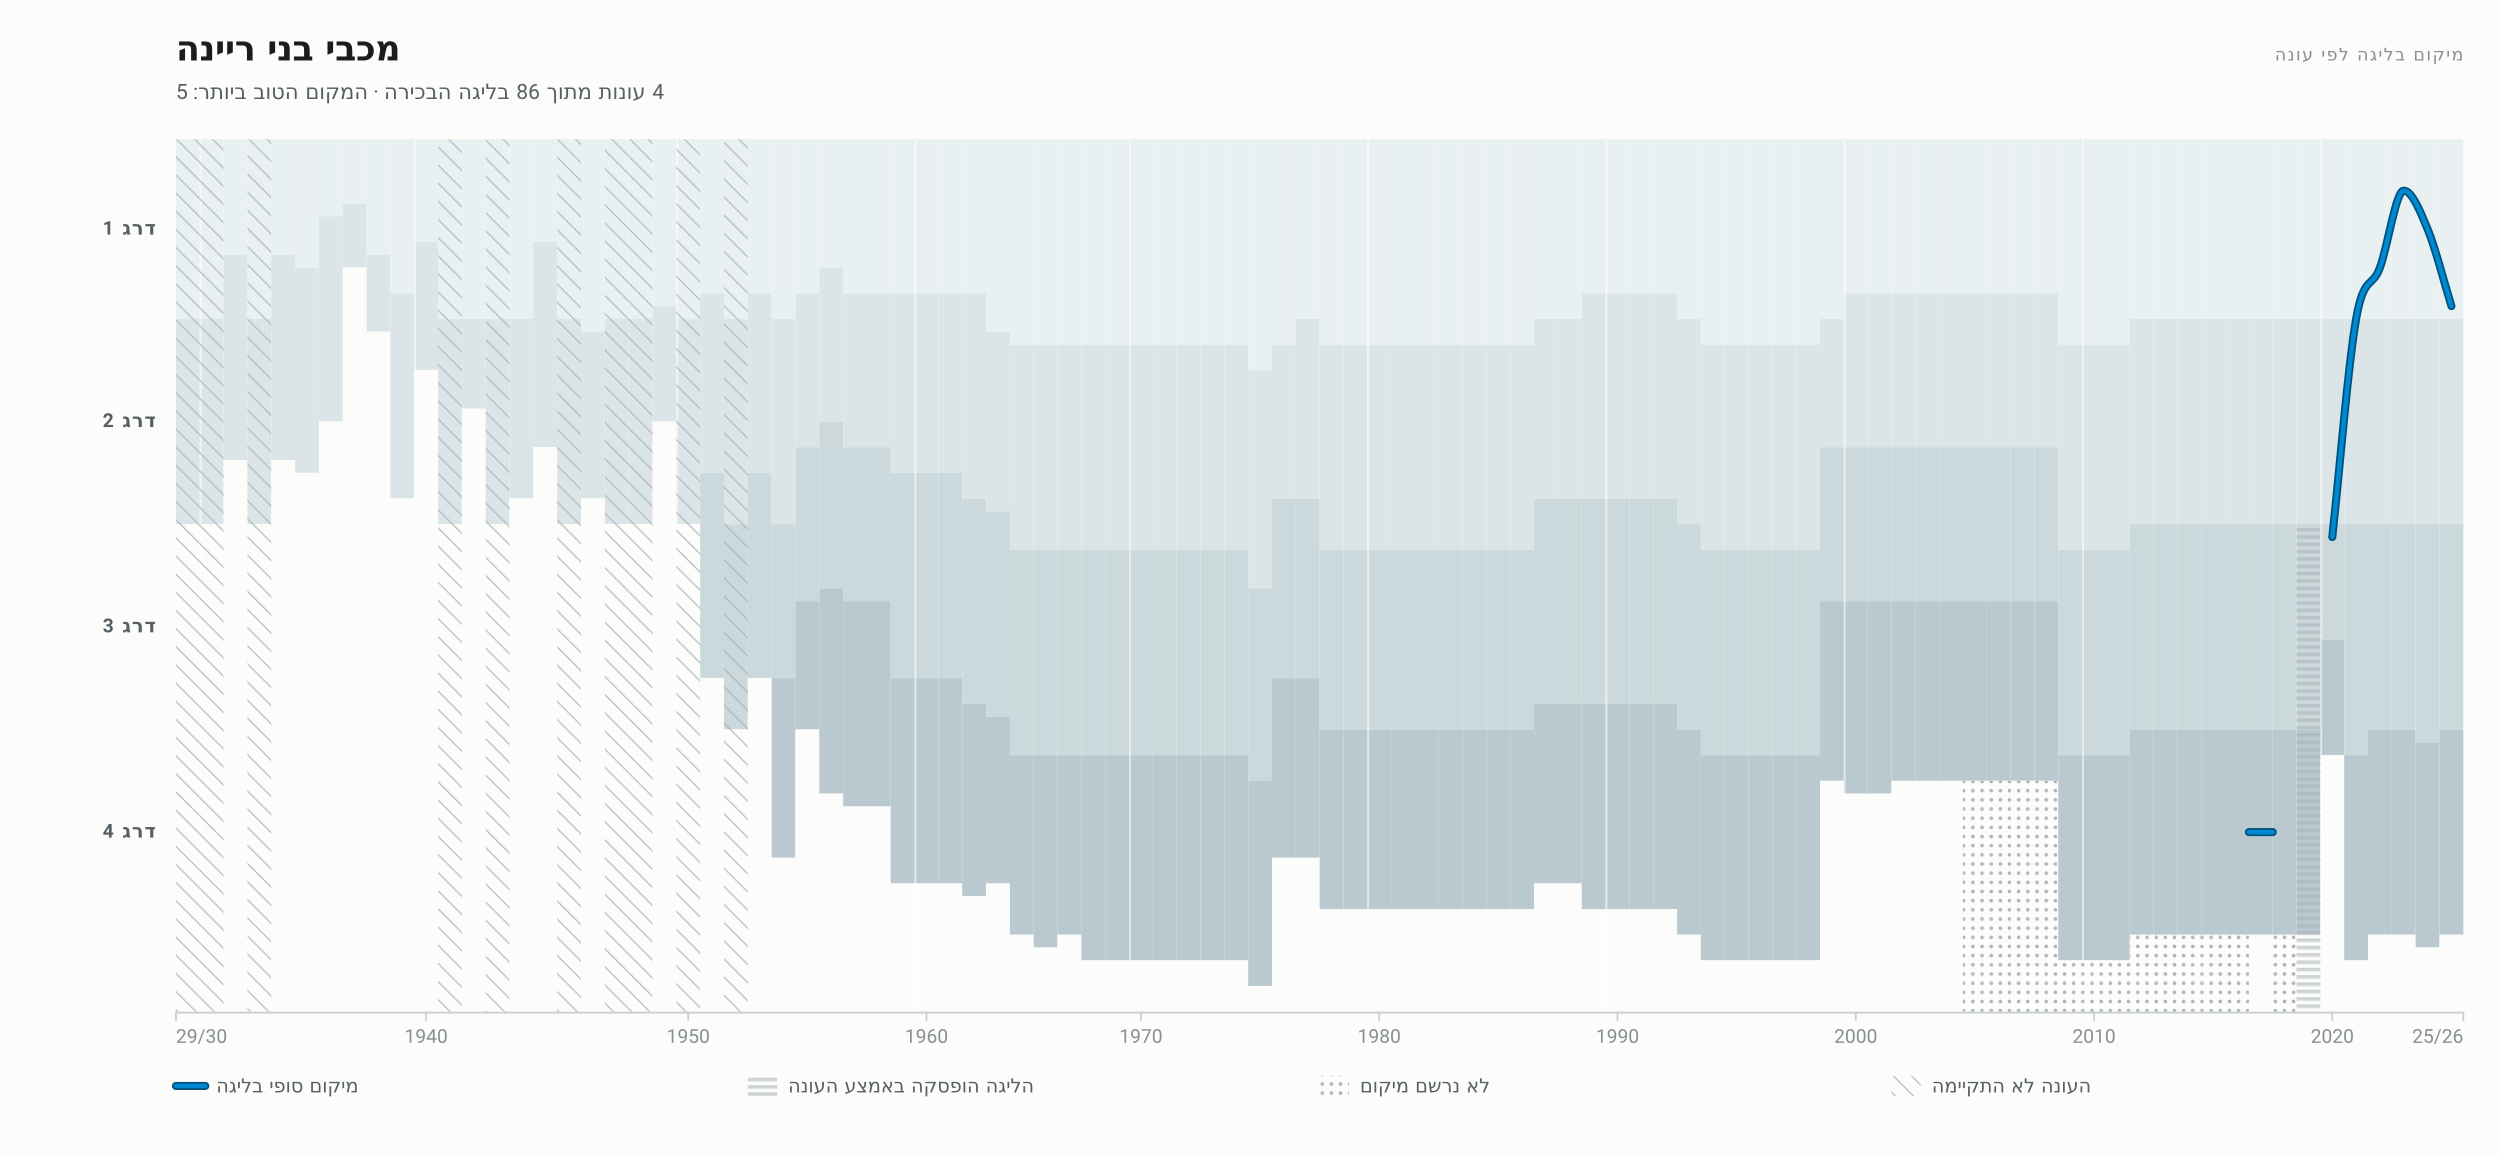
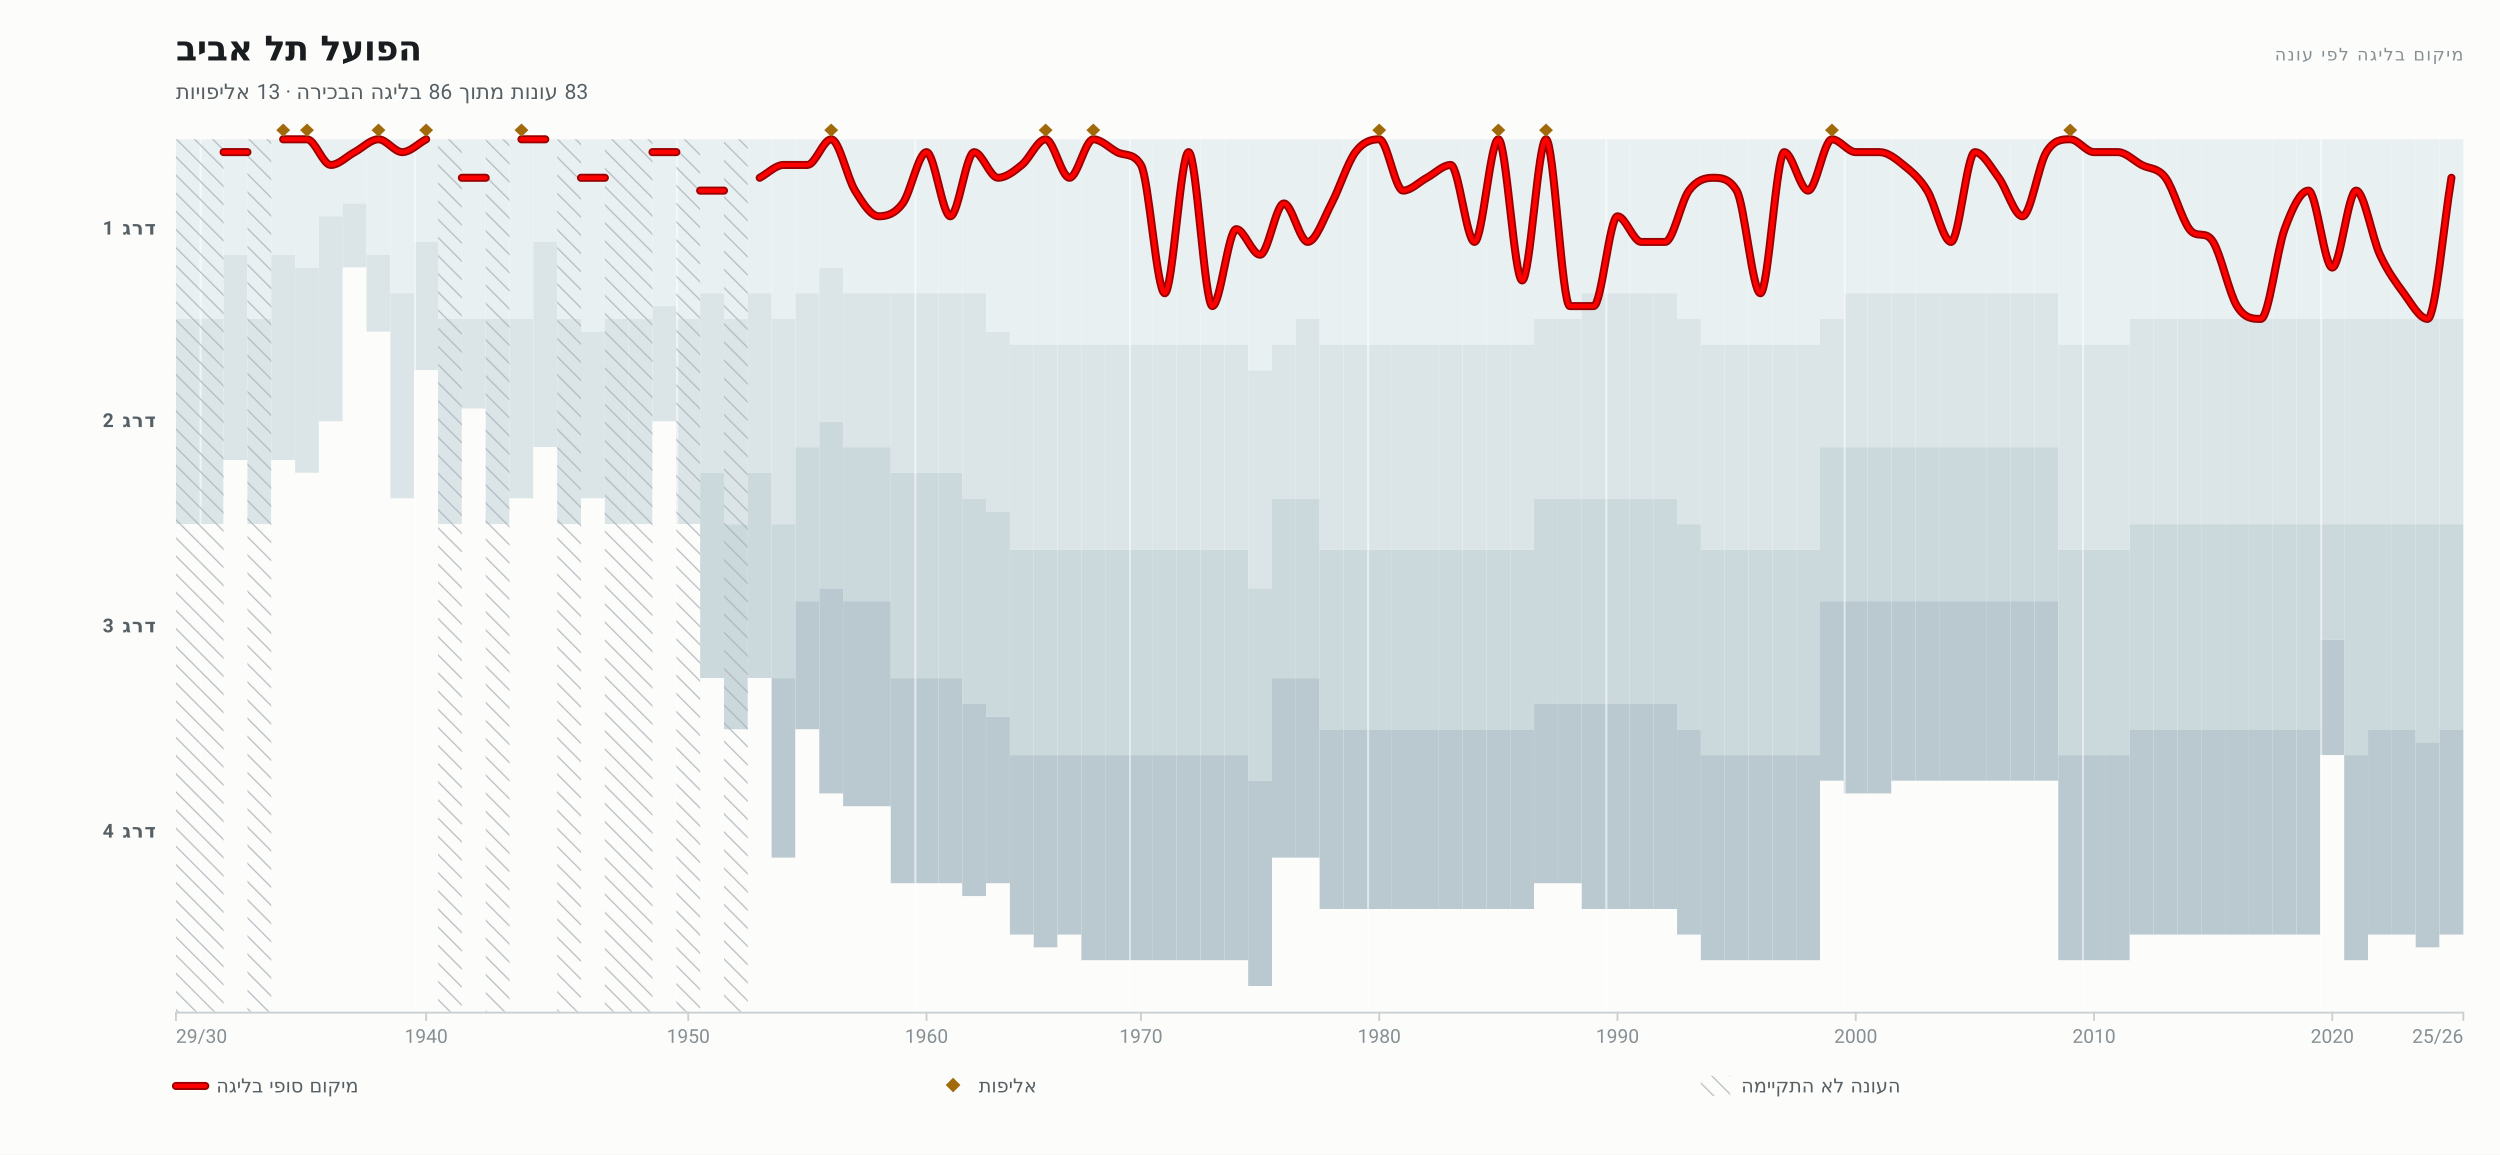
- <svg xmlns="http://www.w3.org/2000/svg" width="1364" height="630" viewBox="0 0 1364 630" font-family="ui-sans-serif, -apple-system, 'Segoe UI', Roboto, 'DejaVu Sans', 'Liberation Sans', sans-serif" role="img" aria-label="מכבי בני ריינה, 1929/1930 – 2025/2026">
+ <svg xmlns="http://www.w3.org/2000/svg" width="1364" height="630" viewBox="0 0 1364 630" font-family="ui-sans-serif, -apple-system, 'Segoe UI', Roboto, 'DejaVu Sans', 'Liberation Sans', sans-serif" role="img" aria-label="הפועל תל אביב, 1929/1930 – 2025/2026">
  <style>
  .bg{fill:#FCFCFB} .ink{fill:#1A1D1F} .ink2{fill:#565F63}
  .ink3{fill:#868F93} .rule{stroke:#C9CFD1}
  .line,.casing{fill:none;stroke-linecap:round;stroke-linejoin:round}
-   .casing{stroke:#00527D;stroke-width:4.4}
-   .line{stroke:#0089D0;stroke-width:2.4}
+   .casing{stroke:#990000;stroke-width:4.4}
+   .line{stroke:#FF0000;stroke-width:2.4}
  .champ{fill:#A06A0A}
  .grid{stroke:#FFFFFF;stroke-opacity:0.55;stroke-width:1;fill:none}
</style>
  <defs>
    <pattern id="notplayed" width="7" height="7" patternUnits="userSpaceOnUse" patternTransform="rotate(-45)">
      <line x1="0" y1="0" x2="0" y2="7" stroke="#A9B2B6" stroke-width="1.4" />
    </pattern>
    <pattern id="uncovered" width="5" height="5" patternUnits="userSpaceOnUse">
      <circle cx="1.4" cy="1.4" r="1" fill="#A9B2B6" />
    </pattern>
    <pattern id="stopped" width="4" height="4" patternUnits="userSpaceOnUse">
      <rect width="4" height="2" fill="#A9B2B6" fill-opacity=".55" />
    </pattern>
    <pattern id="notier" width="4" height="4" patternUnits="userSpaceOnUse">
      <rect width="4" height="4" fill="#FCFCFB" />
    </pattern>
  </defs>
  <rect class="bg" width="1364" height="630" />
  <rect x="96" y="76" width="13" height="98" fill="#E9F0F2" />
  <rect x="96" y="174" width="13" height="112" fill="#DBE5E8" />
  <rect x="96" y="286" width="13" height="266" fill="url(#notier)" />
  <rect x="109" y="76" width="13" height="98" fill="#E9F0F2" />
  <rect x="109" y="174" width="13" height="112" fill="#DBE5E8" />
  <rect x="109" y="286" width="13" height="266" fill="url(#notier)" />
  <rect x="122" y="76" width="13" height="63" fill="#E9F0F2" />
  <rect x="122" y="139" width="13" height="112" fill="#DBE5E8" />
  <rect x="122" y="251" width="13" height="301" fill="url(#notier)" />
  <rect x="135" y="76" width="13" height="98" fill="#E9F0F2" />
  <rect x="135" y="174" width="13" height="112" fill="#DBE5E8" />
  <rect x="135" y="286" width="13" height="266" fill="url(#notier)" />
  <rect x="148" y="76" width="13" height="63" fill="#E9F0F2" />
  <rect x="148" y="139" width="13" height="112" fill="#DBE5E8" />
  <rect x="148" y="251" width="13" height="301" fill="url(#notier)" />
  <rect x="161" y="76" width="13" height="70" fill="#E9F0F2" />
  <rect x="161" y="146" width="13" height="112" fill="#DBE5E8" />
  <rect x="161" y="258" width="13" height="294" fill="url(#notier)" />
  <rect x="174" y="76" width="13" height="42" fill="#E9F0F2" />
  <rect x="174" y="118" width="13" height="112" fill="#DBE5E8" />
  <rect x="174" y="230" width="13" height="322" fill="url(#notier)" />
  <rect x="187" y="76" width="13" height="35" fill="#E9F0F2" />
  <rect x="187" y="111" width="13" height="35" fill="#DBE5E8" />
  <rect x="187" y="146" width="13" height="406" fill="url(#notier)" />
  <rect x="200" y="76" width="13" height="63" fill="#E9F0F2" />
  <rect x="200" y="139" width="13" height="42" fill="#DBE5E8" />
  <rect x="200" y="181" width="13" height="371" fill="url(#notier)" />
  <rect x="213" y="76" width="13" height="84" fill="#E9F0F2" />
  <rect x="213" y="160" width="13" height="112" fill="#DBE5E8" />
  <rect x="213" y="272" width="13" height="280" fill="url(#notier)" />
  <rect x="226" y="76" width="13" height="56" fill="#E9F0F2" />
  <rect x="226" y="132" width="13" height="70" fill="#DBE5E8" />
  <rect x="226" y="202" width="13" height="350" fill="url(#notier)" />
  <rect x="239" y="76" width="13" height="98" fill="#E9F0F2" />
  <rect x="239" y="174" width="13" height="112" fill="#DBE5E8" />
  <rect x="239" y="286" width="13" height="266" fill="url(#notier)" />
  <rect x="252" y="76" width="13" height="98" fill="#E9F0F2" />
  <rect x="252" y="174" width="13" height="49" fill="#DBE5E8" />
  <rect x="252" y="223" width="13" height="329" fill="url(#notier)" />
  <rect x="265" y="76" width="13" height="98" fill="#E9F0F2" />
  <rect x="265" y="174" width="13" height="112" fill="#DBE5E8" />
  <rect x="265" y="286" width="13" height="266" fill="url(#notier)" />
  <rect x="278" y="76" width="13" height="98" fill="#E9F0F2" />
  <rect x="278" y="174" width="13" height="98" fill="#DBE5E8" />
  <rect x="278" y="272" width="13" height="280" fill="url(#notier)" />
  <rect x="291" y="76" width="13" height="56" fill="#E9F0F2" />
  <rect x="291" y="132" width="13" height="112" fill="#DBE5E8" />
  <rect x="291" y="244" width="13" height="308" fill="url(#notier)" />
  <rect x="304" y="76" width="13" height="98" fill="#E9F0F2" />
  <rect x="304" y="174" width="13" height="112" fill="#DBE5E8" />
  <rect x="304" y="286" width="13" height="266" fill="url(#notier)" />
  <rect x="317" y="76" width="13" height="105" fill="#E9F0F2" />
  <rect x="317" y="181" width="13" height="91" fill="#DBE5E8" />
  <rect x="317" y="272" width="13" height="280" fill="url(#notier)" />
  <rect x="330" y="76" width="13" height="98" fill="#E9F0F2" />
  <rect x="330" y="174" width="13" height="112" fill="#DBE5E8" />
  <rect x="330" y="286" width="13" height="266" fill="url(#notier)" />
  <rect x="343" y="76" width="13" height="98" fill="#E9F0F2" />
  <rect x="343" y="174" width="13" height="112" fill="#DBE5E8" />
  <rect x="343" y="286" width="13" height="266" fill="url(#notier)" />
  <rect x="356" y="76" width="13" height="91" fill="#E9F0F2" />
  <rect x="356" y="167" width="13" height="63" fill="#DBE5E8" />
  <rect x="356" y="230" width="13" height="322" fill="url(#notier)" />
  <rect x="369" y="76" width="13" height="98" fill="#E9F0F2" />
  <rect x="369" y="174" width="13" height="112" fill="#DBE5E8" />
  <rect x="369" y="286" width="13" height="266" fill="url(#notier)" />
  <rect x="382" y="76" width="13" height="84" fill="#E9F0F2" />
  <rect x="382" y="160" width="13" height="98" fill="#DBE5E8" />
  <rect x="382" y="258" width="13" height="112" fill="#CBD8DC" />
  <rect x="382" y="370" width="13" height="182" fill="url(#notier)" />
  <rect x="395" y="76" width="13" height="98" fill="#E9F0F2" />
  <rect x="395" y="174" width="13" height="112" fill="#DBE5E8" />
  <rect x="395" y="286" width="13" height="112" fill="#CBD8DC" />
  <rect x="395" y="398" width="13" height="154" fill="url(#notier)" />
  <rect x="408" y="76" width="13" height="84" fill="#E9F0F2" />
  <rect x="408" y="160" width="13" height="98" fill="#DBE5E8" />
  <rect x="408" y="258" width="13" height="112" fill="#CBD8DC" />
  <rect x="408" y="370" width="13" height="182" fill="url(#notier)" />
  <rect x="421" y="76" width="13" height="98" fill="#E9F0F2" />
  <rect x="421" y="174" width="13" height="112" fill="#DBE5E8" />
  <rect x="421" y="286" width="13" height="84" fill="#CBD8DC" />
  <rect x="421" y="370" width="13" height="98" fill="#B9C9CF" />
  <rect x="421" y="468" width="13" height="84" fill="url(#notier)" />
  <rect x="434" y="76" width="13" height="84" fill="#E9F0F2" />
  <rect x="434" y="160" width="13" height="84" fill="#DBE5E8" />
  <rect x="434" y="244" width="13" height="84" fill="#CBD8DC" />
  <rect x="434" y="328" width="13" height="70" fill="#B9C9CF" />
  <rect x="434" y="398" width="13" height="154" fill="url(#notier)" />
  <rect x="447" y="76" width="13" height="70" fill="#E9F0F2" />
  <rect x="447" y="146" width="13" height="84" fill="#DBE5E8" />
  <rect x="447" y="230" width="13" height="91" fill="#CBD8DC" />
  <rect x="447" y="321" width="13" height="112" fill="#B9C9CF" />
  <rect x="447" y="433" width="13" height="119" fill="url(#notier)" />
  <rect x="460" y="76" width="13" height="84" fill="#E9F0F2" />
  <rect x="460" y="160" width="13" height="84" fill="#DBE5E8" />
  <rect x="460" y="244" width="13" height="84" fill="#CBD8DC" />
  <rect x="460" y="328" width="13" height="112" fill="#B9C9CF" />
  <rect x="460" y="440" width="13" height="112" fill="url(#notier)" />
  <rect x="473" y="76" width="13" height="84" fill="#E9F0F2" />
  <rect x="473" y="160" width="13" height="84" fill="#DBE5E8" />
  <rect x="473" y="244" width="13" height="84" fill="#CBD8DC" />
  <rect x="473" y="328" width="13" height="112" fill="#B9C9CF" />
  <rect x="473" y="440" width="13" height="112" fill="url(#notier)" />
  <rect x="486" y="76" width="13" height="84" fill="#E9F0F2" />
  <rect x="486" y="160" width="13" height="98" fill="#DBE5E8" />
  <rect x="486" y="258" width="13" height="112" fill="#CBD8DC" />
  <rect x="486" y="370" width="13" height="112" fill="#B9C9CF" />
  <rect x="486" y="482" width="13" height="70" fill="url(#notier)" />
  <rect x="499" y="76" width="13" height="84" fill="#E9F0F2" />
  <rect x="499" y="160" width="13" height="98" fill="#DBE5E8" />
  <rect x="499" y="258" width="13" height="112" fill="#CBD8DC" />
  <rect x="499" y="370" width="13" height="112" fill="#B9C9CF" />
  <rect x="499" y="482" width="13" height="70" fill="url(#notier)" />
  <rect x="512" y="76" width="13" height="84" fill="#E9F0F2" />
  <rect x="512" y="160" width="13" height="98" fill="#DBE5E8" />
  <rect x="512" y="258" width="13" height="112" fill="#CBD8DC" />
  <rect x="512" y="370" width="13" height="112" fill="#B9C9CF" />
  <rect x="512" y="482" width="13" height="70" fill="url(#notier)" />
  <rect x="525" y="76" width="13" height="84" fill="#E9F0F2" />
  <rect x="525" y="160" width="13" height="112" fill="#DBE5E8" />
  <rect x="525" y="272" width="13" height="112" fill="#CBD8DC" />
  <rect x="525" y="384" width="13" height="105" fill="#B9C9CF" />
  <rect x="525" y="489" width="13" height="63" fill="url(#notier)" />
  <rect x="538" y="76" width="13" height="105" fill="#E9F0F2" />
  <rect x="538" y="181" width="13" height="98" fill="#DBE5E8" />
  <rect x="538" y="279" width="13" height="112" fill="#CBD8DC" />
  <rect x="538" y="391" width="13" height="91" fill="#B9C9CF" />
  <rect x="538" y="482" width="13" height="70" fill="url(#notier)" />
  <rect x="551" y="76" width="13" height="112" fill="#E9F0F2" />
  <rect x="551" y="188" width="13" height="112" fill="#DBE5E8" />
  <rect x="551" y="300" width="13" height="112" fill="#CBD8DC" />
  <rect x="551" y="412" width="13" height="98" fill="#B9C9CF" />
  <rect x="551" y="510" width="13" height="42" fill="url(#notier)" />
  <rect x="564" y="76" width="13" height="112" fill="#E9F0F2" />
  <rect x="564" y="188" width="13" height="112" fill="#DBE5E8" />
  <rect x="564" y="300" width="13" height="112" fill="#CBD8DC" />
  <rect x="564" y="412" width="13" height="105" fill="#B9C9CF" />
  <rect x="564" y="517" width="13" height="35" fill="url(#notier)" />
  <rect x="577" y="76" width="13" height="112" fill="#E9F0F2" />
  <rect x="577" y="188" width="13" height="112" fill="#DBE5E8" />
  <rect x="577" y="300" width="13" height="112" fill="#CBD8DC" />
  <rect x="577" y="412" width="13" height="98" fill="#B9C9CF" />
  <rect x="577" y="510" width="13" height="42" fill="url(#notier)" />
  <rect x="590" y="76" width="13" height="112" fill="#E9F0F2" />
  <rect x="590" y="188" width="13" height="112" fill="#DBE5E8" />
  <rect x="590" y="300" width="13" height="112" fill="#CBD8DC" />
  <rect x="590" y="412" width="13" height="112" fill="#B9C9CF" />
  <rect x="590" y="524" width="13" height="28" fill="url(#notier)" />
  <rect x="603" y="76" width="13" height="112" fill="#E9F0F2" />
  <rect x="603" y="188" width="13" height="112" fill="#DBE5E8" />
  <rect x="603" y="300" width="13" height="112" fill="#CBD8DC" />
  <rect x="603" y="412" width="13" height="112" fill="#B9C9CF" />
  <rect x="603" y="524" width="13" height="28" fill="url(#notier)" />
  <rect x="616" y="76" width="13" height="112" fill="#E9F0F2" />
  <rect x="616" y="188" width="13" height="112" fill="#DBE5E8" />
  <rect x="616" y="300" width="13" height="112" fill="#CBD8DC" />
  <rect x="616" y="412" width="13" height="112" fill="#B9C9CF" />
  <rect x="616" y="524" width="13" height="28" fill="url(#notier)" />
  <rect x="629" y="76" width="13" height="112" fill="#E9F0F2" />
  <rect x="629" y="188" width="13" height="112" fill="#DBE5E8" />
  <rect x="629" y="300" width="13" height="112" fill="#CBD8DC" />
  <rect x="629" y="412" width="13" height="112" fill="#B9C9CF" />
  <rect x="629" y="524" width="13" height="28" fill="url(#notier)" />
  <rect x="642" y="76" width="13" height="112" fill="#E9F0F2" />
  <rect x="642" y="188" width="13" height="112" fill="#DBE5E8" />
  <rect x="642" y="300" width="13" height="112" fill="#CBD8DC" />
  <rect x="642" y="412" width="13" height="112" fill="#B9C9CF" />
  <rect x="642" y="524" width="13" height="28" fill="url(#notier)" />
  <rect x="655" y="76" width="13" height="112" fill="#E9F0F2" />
  <rect x="655" y="188" width="13" height="112" fill="#DBE5E8" />
  <rect x="655" y="300" width="13" height="112" fill="#CBD8DC" />
  <rect x="655" y="412" width="13" height="112" fill="#B9C9CF" />
  <rect x="655" y="524" width="13" height="28" fill="url(#notier)" />
  <rect x="668" y="76" width="13" height="112" fill="#E9F0F2" />
  <rect x="668" y="188" width="13" height="112" fill="#DBE5E8" />
  <rect x="668" y="300" width="13" height="112" fill="#CBD8DC" />
  <rect x="668" y="412" width="13" height="112" fill="#B9C9CF" />
  <rect x="668" y="524" width="13" height="28" fill="url(#notier)" />
  <rect x="681" y="76" width="13" height="126" fill="#E9F0F2" />
  <rect x="681" y="202" width="13" height="119" fill="#DBE5E8" />
  <rect x="681" y="321" width="13" height="105" fill="#CBD8DC" />
  <rect x="681" y="426" width="13" height="112" fill="#B9C9CF" />
  <rect x="681" y="538" width="13" height="14" fill="url(#notier)" />
  <rect x="694" y="76" width="13" height="112" fill="#E9F0F2" />
  <rect x="694" y="188" width="13" height="84" fill="#DBE5E8" />
  <rect x="694" y="272" width="13" height="98" fill="#CBD8DC" />
  <rect x="694" y="370" width="13" height="98" fill="#B9C9CF" />
  <rect x="694" y="468" width="13" height="84" fill="url(#notier)" />
  <rect x="707" y="76" width="13" height="98" fill="#E9F0F2" />
  <rect x="707" y="174" width="13" height="98" fill="#DBE5E8" />
  <rect x="707" y="272" width="13" height="98" fill="#CBD8DC" />
  <rect x="707" y="370" width="13" height="98" fill="#B9C9CF" />
  <rect x="707" y="468" width="13" height="84" fill="url(#notier)" />
  <rect x="720" y="76" width="13" height="112" fill="#E9F0F2" />
  <rect x="720" y="188" width="13" height="112" fill="#DBE5E8" />
  <rect x="720" y="300" width="13" height="98" fill="#CBD8DC" />
  <rect x="720" y="398" width="13" height="98" fill="#B9C9CF" />
  <rect x="720" y="496" width="13" height="56" fill="url(#notier)" />
  <rect x="733" y="76" width="13" height="112" fill="#E9F0F2" />
  <rect x="733" y="188" width="13" height="112" fill="#DBE5E8" />
  <rect x="733" y="300" width="13" height="98" fill="#CBD8DC" />
  <rect x="733" y="398" width="13" height="98" fill="#B9C9CF" />
  <rect x="733" y="496" width="13" height="56" fill="url(#notier)" />
  <rect x="746" y="76" width="13" height="112" fill="#E9F0F2" />
  <rect x="746" y="188" width="13" height="112" fill="#DBE5E8" />
  <rect x="746" y="300" width="13" height="98" fill="#CBD8DC" />
  <rect x="746" y="398" width="13" height="98" fill="#B9C9CF" />
  <rect x="746" y="496" width="13" height="56" fill="url(#notier)" />
  <rect x="759" y="76" width="13" height="112" fill="#E9F0F2" />
  <rect x="759" y="188" width="13" height="112" fill="#DBE5E8" />
  <rect x="759" y="300" width="13" height="98" fill="#CBD8DC" />
  <rect x="759" y="398" width="13" height="98" fill="#B9C9CF" />
  <rect x="759" y="496" width="13" height="56" fill="url(#notier)" />
  <rect x="772" y="76" width="13" height="112" fill="#E9F0F2" />
  <rect x="772" y="188" width="13" height="112" fill="#DBE5E8" />
  <rect x="772" y="300" width="13" height="98" fill="#CBD8DC" />
  <rect x="772" y="398" width="13" height="98" fill="#B9C9CF" />
  <rect x="772" y="496" width="13" height="56" fill="url(#notier)" />
  <rect x="785" y="76" width="13" height="112" fill="#E9F0F2" />
  <rect x="785" y="188" width="13" height="112" fill="#DBE5E8" />
  <rect x="785" y="300" width="13" height="98" fill="#CBD8DC" />
  <rect x="785" y="398" width="13" height="98" fill="#B9C9CF" />
  <rect x="785" y="496" width="13" height="56" fill="url(#notier)" />
  <rect x="798" y="76" width="13" height="112" fill="#E9F0F2" />
  <rect x="798" y="188" width="13" height="112" fill="#DBE5E8" />
  <rect x="798" y="300" width="13" height="98" fill="#CBD8DC" />
  <rect x="798" y="398" width="13" height="98" fill="#B9C9CF" />
  <rect x="798" y="496" width="13" height="56" fill="url(#notier)" />
  <rect x="811" y="76" width="13" height="112" fill="#E9F0F2" />
  <rect x="811" y="188" width="13" height="112" fill="#DBE5E8" />
  <rect x="811" y="300" width="13" height="98" fill="#CBD8DC" />
  <rect x="811" y="398" width="13" height="98" fill="#B9C9CF" />
  <rect x="811" y="496" width="13" height="56" fill="url(#notier)" />
  <rect x="824" y="76" width="13" height="112" fill="#E9F0F2" />
  <rect x="824" y="188" width="13" height="112" fill="#DBE5E8" />
  <rect x="824" y="300" width="13" height="98" fill="#CBD8DC" />
  <rect x="824" y="398" width="13" height="98" fill="#B9C9CF" />
  <rect x="824" y="496" width="13" height="56" fill="url(#notier)" />
  <rect x="837" y="76" width="13" height="98" fill="#E9F0F2" />
  <rect x="837" y="174" width="13" height="98" fill="#DBE5E8" />
  <rect x="837" y="272" width="13" height="112" fill="#CBD8DC" />
  <rect x="837" y="384" width="13" height="98" fill="#B9C9CF" />
  <rect x="837" y="482" width="13" height="70" fill="url(#notier)" />
  <rect x="850" y="76" width="13" height="98" fill="#E9F0F2" />
  <rect x="850" y="174" width="13" height="98" fill="#DBE5E8" />
  <rect x="850" y="272" width="13" height="112" fill="#CBD8DC" />
  <rect x="850" y="384" width="13" height="98" fill="#B9C9CF" />
  <rect x="850" y="482" width="13" height="70" fill="url(#notier)" />
  <rect x="863" y="76" width="13" height="84" fill="#E9F0F2" />
  <rect x="863" y="160" width="13" height="112" fill="#DBE5E8" />
  <rect x="863" y="272" width="13" height="112" fill="#CBD8DC" />
  <rect x="863" y="384" width="13" height="112" fill="#B9C9CF" />
  <rect x="863" y="496" width="13" height="56" fill="url(#notier)" />
  <rect x="876" y="76" width="13" height="84" fill="#E9F0F2" />
  <rect x="876" y="160" width="13" height="112" fill="#DBE5E8" />
  <rect x="876" y="272" width="13" height="112" fill="#CBD8DC" />
  <rect x="876" y="384" width="13" height="112" fill="#B9C9CF" />
  <rect x="876" y="496" width="13" height="56" fill="url(#notier)" />
  <rect x="889" y="76" width="13" height="84" fill="#E9F0F2" />
  <rect x="889" y="160" width="13" height="112" fill="#DBE5E8" />
  <rect x="889" y="272" width="13" height="112" fill="#CBD8DC" />
  <rect x="889" y="384" width="13" height="112" fill="#B9C9CF" />
  <rect x="889" y="496" width="13" height="56" fill="url(#notier)" />
  <rect x="902" y="76" width="13" height="84" fill="#E9F0F2" />
  <rect x="902" y="160" width="13" height="112" fill="#DBE5E8" />
  <rect x="902" y="272" width="13" height="112" fill="#CBD8DC" />
  <rect x="902" y="384" width="13" height="112" fill="#B9C9CF" />
  <rect x="902" y="496" width="13" height="56" fill="url(#notier)" />
  <rect x="915" y="76" width="13" height="98" fill="#E9F0F2" />
  <rect x="915" y="174" width="13" height="112" fill="#DBE5E8" />
  <rect x="915" y="286" width="13" height="112" fill="#CBD8DC" />
  <rect x="915" y="398" width="13" height="112" fill="#B9C9CF" />
  <rect x="915" y="510" width="13" height="42" fill="url(#notier)" />
  <rect x="928" y="76" width="13" height="112" fill="#E9F0F2" />
  <rect x="928" y="188" width="13" height="112" fill="#DBE5E8" />
  <rect x="928" y="300" width="13" height="112" fill="#CBD8DC" />
  <rect x="928" y="412" width="13" height="112" fill="#B9C9CF" />
  <rect x="928" y="524" width="13" height="28" fill="url(#notier)" />
  <rect x="941" y="76" width="13" height="112" fill="#E9F0F2" />
  <rect x="941" y="188" width="13" height="112" fill="#DBE5E8" />
  <rect x="941" y="300" width="13" height="112" fill="#CBD8DC" />
  <rect x="941" y="412" width="13" height="112" fill="#B9C9CF" />
  <rect x="941" y="524" width="13" height="28" fill="url(#notier)" />
  <rect x="954" y="76" width="13" height="112" fill="#E9F0F2" />
  <rect x="954" y="188" width="13" height="112" fill="#DBE5E8" />
  <rect x="954" y="300" width="13" height="112" fill="#CBD8DC" />
  <rect x="954" y="412" width="13" height="112" fill="#B9C9CF" />
  <rect x="954" y="524" width="13" height="28" fill="url(#notier)" />
  <rect x="967" y="76" width="13" height="112" fill="#E9F0F2" />
  <rect x="967" y="188" width="13" height="112" fill="#DBE5E8" />
  <rect x="967" y="300" width="13" height="112" fill="#CBD8DC" />
  <rect x="967" y="412" width="13" height="112" fill="#B9C9CF" />
  <rect x="967" y="524" width="13" height="28" fill="url(#notier)" />
  <rect x="980" y="76" width="13" height="112" fill="#E9F0F2" />
  <rect x="980" y="188" width="13" height="112" fill="#DBE5E8" />
  <rect x="980" y="300" width="13" height="112" fill="#CBD8DC" />
  <rect x="980" y="412" width="13" height="112" fill="#B9C9CF" />
  <rect x="980" y="524" width="13" height="28" fill="url(#notier)" />
  <rect x="993" y="76" width="13" height="98" fill="#E9F0F2" />
  <rect x="993" y="174" width="13" height="70" fill="#DBE5E8" />
  <rect x="993" y="244" width="13" height="84" fill="#CBD8DC" />
  <rect x="993" y="328" width="13" height="98" fill="#B9C9CF" />
  <rect x="993" y="426" width="13" height="126" fill="url(#notier)" />
  <rect x="1006" y="76" width="13" height="84" fill="#E9F0F2" />
  <rect x="1006" y="160" width="13" height="84" fill="#DBE5E8" />
  <rect x="1006" y="244" width="13" height="84" fill="#CBD8DC" />
  <rect x="1006" y="328" width="13" height="105" fill="#B9C9CF" />
  <rect x="1006" y="433" width="13" height="119" fill="url(#notier)" />
  <rect x="1019" y="76" width="13" height="84" fill="#E9F0F2" />
  <rect x="1019" y="160" width="13" height="84" fill="#DBE5E8" />
  <rect x="1019" y="244" width="13" height="84" fill="#CBD8DC" />
  <rect x="1019" y="328" width="13" height="105" fill="#B9C9CF" />
  <rect x="1019" y="433" width="13" height="119" fill="url(#notier)" />
  <rect x="1032" y="76" width="13" height="84" fill="#E9F0F2" />
  <rect x="1032" y="160" width="13" height="84" fill="#DBE5E8" />
  <rect x="1032" y="244" width="13" height="84" fill="#CBD8DC" />
  <rect x="1032" y="328" width="13" height="98" fill="#B9C9CF" />
  <rect x="1032" y="426" width="13" height="126" fill="url(#notier)" />
  <rect x="1045" y="76" width="13" height="84" fill="#E9F0F2" />
  <rect x="1045" y="160" width="13" height="84" fill="#DBE5E8" />
  <rect x="1045" y="244" width="13" height="84" fill="#CBD8DC" />
  <rect x="1045" y="328" width="13" height="98" fill="#B9C9CF" />
  <rect x="1045" y="426" width="13" height="126" fill="url(#notier)" />
  <rect x="1058" y="76" width="13" height="84" fill="#E9F0F2" />
  <rect x="1058" y="160" width="13" height="84" fill="#DBE5E8" />
  <rect x="1058" y="244" width="13" height="84" fill="#CBD8DC" />
  <rect x="1058" y="328" width="13" height="98" fill="#B9C9CF" />
  <rect x="1058" y="426" width="13" height="126" fill="url(#notier)" />
  <rect x="1071" y="76" width="13" height="84" fill="#E9F0F2" />
  <rect x="1071" y="160" width="13" height="84" fill="#DBE5E8" />
  <rect x="1071" y="244" width="13" height="84" fill="#CBD8DC" />
  <rect x="1071" y="328" width="13" height="98" fill="#B9C9CF" />
  <rect x="1071" y="426" width="13" height="126" fill="url(#notier)" />
  <rect x="1084" y="76" width="13" height="84" fill="#E9F0F2" />
  <rect x="1084" y="160" width="13" height="84" fill="#DBE5E8" />
  <rect x="1084" y="244" width="13" height="84" fill="#CBD8DC" />
  <rect x="1084" y="328" width="13" height="98" fill="#B9C9CF" />
  <rect x="1084" y="426" width="13" height="126" fill="url(#notier)" />
  <rect x="1097" y="76" width="13" height="84" fill="#E9F0F2" />
  <rect x="1097" y="160" width="13" height="84" fill="#DBE5E8" />
  <rect x="1097" y="244" width="13" height="84" fill="#CBD8DC" />
  <rect x="1097" y="328" width="13" height="98" fill="#B9C9CF" />
  <rect x="1097" y="426" width="13" height="126" fill="url(#notier)" />
  <rect x="1110" y="76" width="13" height="84" fill="#E9F0F2" />
  <rect x="1110" y="160" width="13" height="84" fill="#DBE5E8" />
  <rect x="1110" y="244" width="13" height="84" fill="#CBD8DC" />
  <rect x="1110" y="328" width="13" height="98" fill="#B9C9CF" />
  <rect x="1110" y="426" width="13" height="126" fill="url(#notier)" />
  <rect x="1123" y="76" width="13" height="112" fill="#E9F0F2" />
  <rect x="1123" y="188" width="13" height="112" fill="#DBE5E8" />
  <rect x="1123" y="300" width="13" height="112" fill="#CBD8DC" />
  <rect x="1123" y="412" width="13" height="112" fill="#B9C9CF" />
  <rect x="1123" y="524" width="13" height="28" fill="url(#notier)" />
  <rect x="1136" y="76" width="13" height="112" fill="#E9F0F2" />
  <rect x="1136" y="188" width="13" height="112" fill="#DBE5E8" />
  <rect x="1136" y="300" width="13" height="112" fill="#CBD8DC" />
  <rect x="1136" y="412" width="13" height="112" fill="#B9C9CF" />
  <rect x="1136" y="524" width="13" height="28" fill="url(#notier)" />
  <rect x="1149" y="76" width="13" height="112" fill="#E9F0F2" />
  <rect x="1149" y="188" width="13" height="112" fill="#DBE5E8" />
  <rect x="1149" y="300" width="13" height="112" fill="#CBD8DC" />
  <rect x="1149" y="412" width="13" height="112" fill="#B9C9CF" />
  <rect x="1149" y="524" width="13" height="28" fill="url(#notier)" />
  <rect x="1162" y="76" width="13" height="98" fill="#E9F0F2" />
  <rect x="1162" y="174" width="13" height="112" fill="#DBE5E8" />
  <rect x="1162" y="286" width="13" height="112" fill="#CBD8DC" />
  <rect x="1162" y="398" width="13" height="112" fill="#B9C9CF" />
  <rect x="1162" y="510" width="13" height="42" fill="url(#notier)" />
  <rect x="1175" y="76" width="13" height="98" fill="#E9F0F2" />
  <rect x="1175" y="174" width="13" height="112" fill="#DBE5E8" />
  <rect x="1175" y="286" width="13" height="112" fill="#CBD8DC" />
  <rect x="1175" y="398" width="13" height="112" fill="#B9C9CF" />
  <rect x="1175" y="510" width="13" height="42" fill="url(#notier)" />
  <rect x="1188" y="76" width="13" height="98" fill="#E9F0F2" />
  <rect x="1188" y="174" width="13" height="112" fill="#DBE5E8" />
  <rect x="1188" y="286" width="13" height="112" fill="#CBD8DC" />
  <rect x="1188" y="398" width="13" height="112" fill="#B9C9CF" />
  <rect x="1188" y="510" width="13" height="42" fill="url(#notier)" />
  <rect x="1201" y="76" width="13" height="98" fill="#E9F0F2" />
  <rect x="1201" y="174" width="13" height="112" fill="#DBE5E8" />
  <rect x="1201" y="286" width="13" height="112" fill="#CBD8DC" />
  <rect x="1201" y="398" width="13" height="112" fill="#B9C9CF" />
  <rect x="1201" y="510" width="13" height="42" fill="url(#notier)" />
  <rect x="1214" y="76" width="13" height="98" fill="#E9F0F2" />
  <rect x="1214" y="174" width="13" height="112" fill="#DBE5E8" />
  <rect x="1214" y="286" width="13" height="112" fill="#CBD8DC" />
  <rect x="1214" y="398" width="13" height="112" fill="#B9C9CF" />
  <rect x="1214" y="510" width="13" height="42" fill="url(#notier)" />
  <rect x="1227" y="76" width="13" height="98" fill="#E9F0F2" />
  <rect x="1227" y="174" width="13" height="112" fill="#DBE5E8" />
  <rect x="1227" y="286" width="13" height="112" fill="#CBD8DC" />
  <rect x="1227" y="398" width="13" height="112" fill="#B9C9CF" />
  <rect x="1227" y="510" width="13" height="42" fill="url(#notier)" />
  <rect x="1240" y="76" width="13" height="98" fill="#E9F0F2" />
  <rect x="1240" y="174" width="13" height="112" fill="#DBE5E8" />
  <rect x="1240" y="286" width="13" height="112" fill="#CBD8DC" />
  <rect x="1240" y="398" width="13" height="112" fill="#B9C9CF" />
  <rect x="1240" y="510" width="13" height="42" fill="url(#notier)" />
  <rect x="1253" y="76" width="13" height="98" fill="#E9F0F2" />
  <rect x="1253" y="174" width="13" height="112" fill="#DBE5E8" />
  <rect x="1253" y="286" width="13" height="112" fill="#CBD8DC" />
  <rect x="1253" y="398" width="13" height="112" fill="#B9C9CF" />
  <rect x="1253" y="510" width="13" height="42" fill="url(#notier)" />
  <rect x="1266" y="76" width="13" height="98" fill="#E9F0F2" />
  <rect x="1266" y="174" width="13" height="112" fill="#DBE5E8" />
  <rect x="1266" y="286" width="13" height="63" fill="#CBD8DC" />
  <rect x="1266" y="349" width="13" height="63" fill="#B9C9CF" />
  <rect x="1266" y="412" width="13" height="140" fill="url(#notier)" />
  <rect x="1279" y="76" width="13" height="98" fill="#E9F0F2" />
  <rect x="1279" y="174" width="13" height="112" fill="#DBE5E8" />
  <rect x="1279" y="286" width="13" height="126" fill="#CBD8DC" />
  <rect x="1279" y="412" width="13" height="112" fill="#B9C9CF" />
  <rect x="1279" y="524" width="13" height="28" fill="url(#notier)" />
  <rect x="1292" y="76" width="13" height="98" fill="#E9F0F2" />
  <rect x="1292" y="174" width="13" height="112" fill="#DBE5E8" />
  <rect x="1292" y="286" width="13" height="112" fill="#CBD8DC" />
  <rect x="1292" y="398" width="13" height="112" fill="#B9C9CF" />
  <rect x="1292" y="510" width="13" height="42" fill="url(#notier)" />
  <rect x="1305" y="76" width="13" height="98" fill="#E9F0F2" />
  <rect x="1305" y="174" width="13" height="112" fill="#DBE5E8" />
  <rect x="1305" y="286" width="13" height="112" fill="#CBD8DC" />
  <rect x="1305" y="398" width="13" height="112" fill="#B9C9CF" />
  <rect x="1305" y="510" width="13" height="42" fill="url(#notier)" />
  <rect x="1318" y="76" width="13" height="98" fill="#E9F0F2" />
  <rect x="1318" y="174" width="13" height="112" fill="#DBE5E8" />
  <rect x="1318" y="286" width="13" height="119" fill="#CBD8DC" />
  <rect x="1318" y="405" width="13" height="112" fill="#B9C9CF" />
  <rect x="1318" y="517" width="13" height="35" fill="url(#notier)" />
  <rect x="1331" y="76" width="13" height="98" fill="#E9F0F2" />
  <rect x="1331" y="174" width="13" height="112" fill="#DBE5E8" />
  <rect x="1331" y="286" width="13" height="112" fill="#CBD8DC" />
  <rect x="1331" y="398" width="13" height="112" fill="#B9C9CF" />
  <rect x="1331" y="510" width="13" height="42" fill="url(#notier)" />
  <path class="grid" d="M109.5 76V552" />
  <path class="grid" d="M226.5 76V552" />
  <path class="grid" d="M369.5 76V552" />
  <path class="grid" d="M499.5 76V552" />
  <path class="grid" d="M616.5 76V552" />
  <path class="grid" d="M746.5 76V552" />
  <path class="grid" d="M876.5 76V552" />
  <path class="grid" d="M1006.5 76V552" />
  <path class="grid" d="M1136.5 76V552" />
  <path class="grid" d="M1266.5 76V552" />
  <rect x="96" y="76" width="13" height="476" fill="url(#notplayed)" fill-opacity=".8" />
  <rect x="109" y="76" width="13" height="476" fill="url(#notplayed)" fill-opacity=".8" />
  <rect x="135" y="76" width="13" height="476" fill="url(#notplayed)" fill-opacity=".8" />
  <rect x="239" y="76" width="13" height="476" fill="url(#notplayed)" fill-opacity=".8" />
  <rect x="265" y="76" width="13" height="476" fill="url(#notplayed)" fill-opacity=".8" />
  <rect x="304" y="76" width="13" height="476" fill="url(#notplayed)" fill-opacity=".8" />
  <rect x="330" y="76" width="13" height="476" fill="url(#notplayed)" fill-opacity=".8" />
  <rect x="343" y="76" width="13" height="476" fill="url(#notplayed)" fill-opacity=".8" />
  <rect x="369" y="76" width="13" height="476" fill="url(#notplayed)" fill-opacity=".8" />
  <rect x="395" y="76" width="13" height="476" fill="url(#notplayed)" fill-opacity=".8" />
-   <rect x="1071" y="426" width="13" height="126" fill="url(#uncovered)" />
-   <rect x="1084" y="426" width="13" height="126" fill="url(#uncovered)" />
-   <rect x="1097" y="426" width="13" height="126" fill="url(#uncovered)" />
-   <rect x="1110" y="426" width="13" height="126" fill="url(#uncovered)" />
-   <rect x="1123" y="524" width="13" height="28" fill="url(#uncovered)" />
-   <rect x="1136" y="524" width="13" height="28" fill="url(#uncovered)" />
-   <rect x="1149" y="524" width="13" height="28" fill="url(#uncovered)" />
-   <rect x="1162" y="510" width="13" height="42" fill="url(#uncovered)" />
-   <rect x="1175" y="510" width="13" height="42" fill="url(#uncovered)" />
-   <rect x="1188" y="510" width="13" height="42" fill="url(#uncovered)" />
-   <rect x="1201" y="510" width="13" height="42" fill="url(#uncovered)" />
-   <rect x="1214" y="510" width="13" height="42" fill="url(#uncovered)" />
-   <rect x="1240" y="510" width="13" height="42" fill="url(#uncovered)" />
-   <rect x="1253" y="286" width="13" height="266" fill="url(#stopped)" />
-   <path class="casing" d="M1227.0 454.0H1240.0" />
-   <path class="casing" d="M1272.5 293.0 C1276.8 253.3 1281.2 198.5 1285.5 174.0 C1289.8 149.5 1294.2 157.7 1298.5 146.0 C1302.8 134.3 1307.2 104.0 1311.5 104.0 C1315.8 104.0 1320.2 114.5 1324.5 125.0 C1328.8 135.5 1333.2 153.0 1337.5 167.0" />
-   <path class="line" d="M1227.0 454.0H1240.0" />
-   <path class="line" d="M1272.5 293.0 C1276.8 253.3 1281.2 198.5 1285.5 174.0 C1289.8 149.5 1294.2 157.7 1298.5 146.0 C1302.8 134.3 1307.2 104.0 1311.5 104.0 C1315.8 104.0 1320.2 114.5 1324.5 125.0 C1328.8 135.5 1333.2 153.0 1337.5 167.0" />
+   <path class="casing" d="M122.0 83.0H135.0" />
+   <path class="casing" d="M154.5 76.0 C158.8 76.0 163.2 76.0 167.5 76.0 C171.8 76.0 176.2 90.0 180.5 90.0 C184.8 90.0 189.2 85.3 193.5 83.0 C197.8 80.7 202.2 76.0 206.5 76.0 C210.8 76.0 215.2 83.0 219.5 83.0 C223.8 83.0 228.2 78.3 232.5 76.0" />
+   <path class="casing" d="M252.0 97.0H265.0" />
+   <path class="casing" d="M284.5 76.0 C288.8 76.0 293.2 76.0 297.5 76.0" />
+   <path class="casing" d="M317.0 97.0H330.0" />
+   <path class="casing" d="M356.0 83.0H369.0" />
+   <path class="casing" d="M382.0 104.0H395.0" />
+   <path class="casing" d="M414.5 97.0 C418.8 94.7 423.2 90.0 427.5 90.0 C431.8 90.0 436.2 90.0 440.5 90.0 C444.8 90.0 449.2 76.0 453.5 76.0 C457.8 76.0 462.2 97.0 466.5 104.0 C470.8 111.0 475.2 118.0 479.5 118.0 C483.8 118.0 488.2 116.8 492.5 111.0 C496.8 105.2 501.2 83.0 505.5 83.0 C509.8 83.0 514.2 118.0 518.5 118.0 C522.8 118.0 527.2 83.0 531.5 83.0 C535.8 83.0 540.2 97.0 544.5 97.0 C548.8 97.0 553.2 93.5 557.5 90.0 C561.8 86.5 566.2 76.0 570.5 76.0 C574.8 76.0 579.2 97.0 583.5 97.0 C587.8 97.0 592.2 76.0 596.5 76.0 C600.8 76.0 605.2 80.7 609.5 83.0 C613.8 85.3 618.2 83.0 622.5 90.0 C626.8 97.0 631.2 160.0 635.5 160.0 C639.8 160.0 644.2 83.0 648.5 83.0 C652.8 83.0 657.2 167.0 661.5 167.0 C665.8 167.0 670.2 125.0 674.5 125.0 C678.8 125.0 683.2 139.0 687.5 139.0 C691.8 139.0 696.2 111.0 700.5 111.0 C704.8 111.0 709.2 132.0 713.5 132.0 C717.8 132.0 722.2 119.2 726.5 111.0 C730.8 102.8 735.2 88.8 739.5 83.0 C743.8 77.2 748.2 76.0 752.5 76.0 C756.8 76.0 761.2 104.0 765.5 104.0 C769.8 104.0 774.2 99.3 778.5 97.0 C782.8 94.7 787.2 90.0 791.5 90.0 C795.8 90.0 800.2 132.0 804.5 132.0 C808.8 132.0 813.2 76.0 817.5 76.0 C821.8 76.0 826.2 153.0 830.5 153.0 C834.8 153.0 839.2 76.0 843.5 76.0 C847.8 76.0 852.2 167.0 856.5 167.0 C860.8 167.0 865.2 167.0 869.5 167.0 C873.8 167.0 878.2 118.0 882.5 118.0 C886.8 118.0 891.2 132.0 895.5 132.0 C899.8 132.0 904.2 132.0 908.5 132.0 C912.8 132.0 917.2 109.8 921.5 104.0 C925.8 98.2 930.2 97.0 934.5 97.0 C938.8 97.0 943.2 97.0 947.5 104.0 C951.8 111.0 956.2 160.0 960.5 160.0 C964.8 160.0 969.2 83.0 973.5 83.0 C977.8 83.0 982.2 104.0 986.5 104.0 C990.8 104.0 995.2 76.0 999.5 76.0 C1003.8 76.0 1008.2 83.0 1012.5 83.0 C1016.8 83.0 1021.2 83.0 1025.5 83.0 C1029.8 83.0 1034.2 86.5 1038.5 90.0 C1042.8 93.5 1047.2 97.0 1051.5 104.0 C1055.8 111.0 1060.2 132.0 1064.5 132.0 C1068.8 132.0 1073.2 83.0 1077.5 83.0 C1081.8 83.0 1086.2 91.2 1090.5 97.0 C1094.8 102.8 1099.2 118.0 1103.5 118.0 C1107.8 118.0 1112.2 90.0 1116.5 83.0 C1120.8 76.0 1125.2 76.0 1129.5 76.0 C1133.8 76.0 1138.2 83.0 1142.5 83.0 C1146.8 83.0 1151.2 83.0 1155.5 83.0 C1159.8 83.0 1164.2 87.7 1168.5 90.0 C1172.8 92.3 1177.2 91.2 1181.5 97.0 C1185.8 102.8 1190.2 119.2 1194.5 125.0 C1198.8 130.8 1203.2 125.0 1207.5 132.0 C1211.8 139.0 1216.2 160.0 1220.5 167.0 C1224.8 174.0 1229.2 174.0 1233.5 174.0 C1237.8 174.0 1242.2 136.7 1246.5 125.0 C1250.8 113.3 1255.2 104.0 1259.5 104.0 C1263.8 104.0 1268.2 146.0 1272.5 146.0 C1276.8 146.0 1281.2 104.0 1285.5 104.0 C1289.8 104.0 1294.2 129.7 1298.5 139.0 C1302.8 148.3 1307.2 154.2 1311.5 160.0 C1315.8 165.8 1320.2 174.0 1324.5 174.0 C1328.8 174.0 1333.2 122.7 1337.5 97.0" />
+   <path class="line" d="M122.0 83.0H135.0" />
+   <path class="line" d="M154.5 76.0 C158.8 76.0 163.2 76.0 167.5 76.0 C171.8 76.0 176.2 90.0 180.5 90.0 C184.8 90.0 189.2 85.3 193.5 83.0 C197.8 80.7 202.2 76.0 206.5 76.0 C210.8 76.0 215.2 83.0 219.5 83.0 C223.8 83.0 228.2 78.3 232.5 76.0" />
+   <path class="line" d="M252.0 97.0H265.0" />
+   <path class="line" d="M284.5 76.0 C288.8 76.0 293.2 76.0 297.5 76.0" />
+   <path class="line" d="M317.0 97.0H330.0" />
+   <path class="line" d="M356.0 83.0H369.0" />
+   <path class="line" d="M382.0 104.0H395.0" />
+   <path class="line" d="M414.5 97.0 C418.8 94.7 423.2 90.0 427.5 90.0 C431.8 90.0 436.2 90.0 440.5 90.0 C444.8 90.0 449.2 76.0 453.5 76.0 C457.8 76.0 462.2 97.0 466.5 104.0 C470.8 111.0 475.2 118.0 479.5 118.0 C483.8 118.0 488.2 116.8 492.5 111.0 C496.8 105.2 501.2 83.0 505.5 83.0 C509.8 83.0 514.2 118.0 518.5 118.0 C522.8 118.0 527.2 83.0 531.5 83.0 C535.8 83.0 540.2 97.0 544.5 97.0 C548.8 97.0 553.2 93.5 557.5 90.0 C561.8 86.5 566.2 76.0 570.5 76.0 C574.8 76.0 579.2 97.0 583.5 97.0 C587.8 97.0 592.2 76.0 596.5 76.0 C600.8 76.0 605.2 80.7 609.5 83.0 C613.8 85.3 618.2 83.0 622.5 90.0 C626.8 97.0 631.2 160.0 635.5 160.0 C639.8 160.0 644.2 83.0 648.5 83.0 C652.8 83.0 657.2 167.0 661.5 167.0 C665.8 167.0 670.2 125.0 674.5 125.0 C678.8 125.0 683.2 139.0 687.5 139.0 C691.8 139.0 696.2 111.0 700.5 111.0 C704.8 111.0 709.2 132.0 713.5 132.0 C717.8 132.0 722.2 119.2 726.5 111.0 C730.8 102.8 735.2 88.8 739.5 83.0 C743.8 77.2 748.2 76.0 752.5 76.0 C756.8 76.0 761.2 104.0 765.5 104.0 C769.8 104.0 774.2 99.3 778.5 97.0 C782.8 94.7 787.2 90.0 791.5 90.0 C795.8 90.0 800.2 132.0 804.5 132.0 C808.8 132.0 813.2 76.0 817.5 76.0 C821.8 76.0 826.2 153.0 830.5 153.0 C834.8 153.0 839.2 76.0 843.5 76.0 C847.8 76.0 852.2 167.0 856.5 167.0 C860.8 167.0 865.2 167.0 869.5 167.0 C873.8 167.0 878.2 118.0 882.5 118.0 C886.8 118.0 891.2 132.0 895.5 132.0 C899.8 132.0 904.2 132.0 908.5 132.0 C912.8 132.0 917.2 109.8 921.5 104.0 C925.8 98.2 930.2 97.0 934.5 97.0 C938.8 97.0 943.2 97.0 947.5 104.0 C951.8 111.0 956.2 160.0 960.5 160.0 C964.8 160.0 969.2 83.0 973.5 83.0 C977.8 83.0 982.2 104.0 986.5 104.0 C990.8 104.0 995.2 76.0 999.5 76.0 C1003.8 76.0 1008.2 83.0 1012.5 83.0 C1016.8 83.0 1021.2 83.0 1025.5 83.0 C1029.8 83.0 1034.2 86.5 1038.5 90.0 C1042.8 93.5 1047.2 97.0 1051.5 104.0 C1055.8 111.0 1060.2 132.0 1064.5 132.0 C1068.8 132.0 1073.2 83.0 1077.5 83.0 C1081.8 83.0 1086.2 91.2 1090.5 97.0 C1094.8 102.8 1099.2 118.0 1103.5 118.0 C1107.8 118.0 1112.2 90.0 1116.5 83.0 C1120.8 76.0 1125.2 76.0 1129.5 76.0 C1133.8 76.0 1138.2 83.0 1142.5 83.0 C1146.8 83.0 1151.2 83.0 1155.5 83.0 C1159.8 83.0 1164.2 87.7 1168.5 90.0 C1172.8 92.3 1177.2 91.2 1181.5 97.0 C1185.8 102.8 1190.2 119.2 1194.5 125.0 C1198.8 130.8 1203.2 125.0 1207.5 132.0 C1211.8 139.0 1216.2 160.0 1220.5 167.0 C1224.8 174.0 1229.2 174.0 1233.5 174.0 C1237.8 174.0 1242.2 136.7 1246.5 125.0 C1250.8 113.3 1255.2 104.0 1259.5 104.0 C1263.8 104.0 1268.2 146.0 1272.5 146.0 C1276.8 146.0 1281.2 104.0 1285.5 104.0 C1289.8 104.0 1294.2 129.7 1298.5 139.0 C1302.8 148.3 1307.2 154.2 1311.5 160.0 C1315.8 165.8 1320.2 174.0 1324.5 174.0 C1328.8 174.0 1333.2 122.7 1337.5 97.0" />
+   <path class="champ" d="M154.5 67.4l3.8 3.6-3.8 3.6-3.8-3.6z" />
+   <path class="champ" d="M167.5 67.4l3.8 3.6-3.8 3.6-3.8-3.6z" />
+   <path class="champ" d="M206.5 67.4l3.8 3.6-3.8 3.6-3.8-3.6z" />
+   <path class="champ" d="M232.5 67.4l3.8 3.6-3.8 3.6-3.8-3.6z" />
+   <path class="champ" d="M284.5 67.4l3.8 3.6-3.8 3.6-3.8-3.6z" />
+   <path class="champ" d="M453.5 67.4l3.8 3.6-3.8 3.6-3.8-3.6z" />
+   <path class="champ" d="M570.5 67.4l3.8 3.6-3.8 3.6-3.8-3.6z" />
+   <path class="champ" d="M596.5 67.4l3.8 3.6-3.8 3.6-3.8-3.6z" />
+   <path class="champ" d="M752.5 67.4l3.8 3.6-3.8 3.6-3.8-3.6z" />
+   <path class="champ" d="M817.5 67.4l3.8 3.6-3.8 3.6-3.8-3.6z" />
+   <path class="champ" d="M843.5 67.4l3.8 3.6-3.8 3.6-3.8-3.6z" />
+   <path class="champ" d="M999.5 67.4l3.8 3.6-3.8 3.6-3.8-3.6z" />
+   <path class="champ" d="M1129.5 67.4l3.8 3.6-3.8 3.6-3.8-3.6z" />
  <text class="ink2" x="85" y="128.0" text-anchor="start" font-size="10.5" font-weight="600" direction="rtl" letter-spacing=".05em">דרג 1</text>
  <text class="ink2" x="85" y="233.0" text-anchor="start" font-size="10.5" font-weight="600" direction="rtl" letter-spacing=".05em">דרג 2</text>
  <text class="ink2" x="85" y="345.0" text-anchor="start" font-size="10.5" font-weight="600" direction="rtl" letter-spacing=".05em">דרג 3</text>
  <text class="ink2" x="85" y="457.0" text-anchor="start" font-size="10.5" font-weight="600" direction="rtl" letter-spacing=".05em">דרג 4</text>
  <path class="rule" d="M96 552.5h1248" fill="none" />
  <path class="rule" d="M96 552v5" fill="none" />
  <text class="ink3" x="96" y="569" text-anchor="start" font-size="10.5">29/30</text>
  <path class="rule" d="M232.5 552v5" fill="none" />
  <text class="ink3" x="232.5" y="569" text-anchor="middle" font-size="10.5">1940</text>
  <path class="rule" d="M375.5 552v5" fill="none" />
  <text class="ink3" x="375.5" y="569" text-anchor="middle" font-size="10.5">1950</text>
  <path class="rule" d="M505.5 552v5" fill="none" />
  <text class="ink3" x="505.5" y="569" text-anchor="middle" font-size="10.5">1960</text>
  <path class="rule" d="M622.5 552v5" fill="none" />
  <text class="ink3" x="622.5" y="569" text-anchor="middle" font-size="10.5">1970</text>
  <path class="rule" d="M752.5 552v5" fill="none" />
  <text class="ink3" x="752.5" y="569" text-anchor="middle" font-size="10.5">1980</text>
  <path class="rule" d="M882.5 552v5" fill="none" />
  <text class="ink3" x="882.5" y="569" text-anchor="middle" font-size="10.5">1990</text>
  <path class="rule" d="M1012.5 552v5" fill="none" />
  <text class="ink3" x="1012.5" y="569" text-anchor="middle" font-size="10.5">2000</text>
  <path class="rule" d="M1142.5 552v5" fill="none" />
  <text class="ink3" x="1142.5" y="569" text-anchor="middle" font-size="10.5">2010</text>
  <path class="rule" d="M1272.5 552v5" fill="none" />
  <text class="ink3" x="1272.5" y="569" text-anchor="middle" font-size="10.5">2020</text>
  <path class="rule" d="M1344 552v5" fill="none" />
  <text class="ink3" x="1344" y="569" text-anchor="end" font-size="10.5">25/26</text>
-   <text class="ink" x="96" y="33" text-anchor="end" font-size="19" font-weight="600" direction="rtl" letter-spacing="-.01em">מכבי בני ריינה</text>
-   <text class="ink2" x="96" y="54" text-anchor="end" font-size="11.5" direction="rtl">4 עונות מתוך 86 בליגה הבכירה · המקום הטוב ביותר: 5</text>
+   <text class="ink" x="96" y="33" text-anchor="end" font-size="19" font-weight="600" direction="rtl" letter-spacing="-.01em">הפועל תל אביב</text>
+   <text class="ink2" x="96" y="54" text-anchor="end" font-size="11.5" direction="rtl">83 עונות מתוך 86 בליגה הבכירה · 13 אליפויות</text>
  <text class="ink3" x="1344" y="33" text-anchor="start" font-size="9.5" direction="rtl" letter-spacing=".08em">מיקום בליגה לפי עונה</text>
  <path class="casing" d="M96 592.5h16" />
  <path class="line" d="M96 592.5h16" />
  <text class="ink2" x="118" y="596" text-anchor="end" font-size="10.5" direction="rtl">מיקום סופי בליגה</text>
-   <rect x="408.0" y="587" width="16" height="11" fill="url(#stopped)" />
-   <text class="ink2" x="430.0" y="596" text-anchor="end" font-size="10.5" direction="rtl">הליגה הופסקה באמצע העונה</text>
-   <rect x="720.0" y="587" width="16" height="11" fill="url(#uncovered)" />
-   <text class="ink2" x="742.0" y="596" text-anchor="end" font-size="10.5" direction="rtl">לא נרשם מיקום</text>
-   <rect x="1032.0" y="587" width="16" height="11" fill="url(#notplayed)" fill-opacity=".8" />
-   <text class="ink2" x="1054.0" y="596" text-anchor="end" font-size="10.5" direction="rtl">העונה לא התקיימה</text>
+   <path class="champ" d="M520.0 588l4 4-4 4-4-4z" />
+   <text class="ink2" x="534.0" y="596" text-anchor="end" font-size="10.5" direction="rtl">אליפות</text>
+   <rect x="928.0" y="587" width="16" height="11" fill="url(#notplayed)" fill-opacity=".8" />
+   <text class="ink2" x="950.0" y="596" text-anchor="end" font-size="10.5" direction="rtl">העונה לא התקיימה</text>
</svg>
